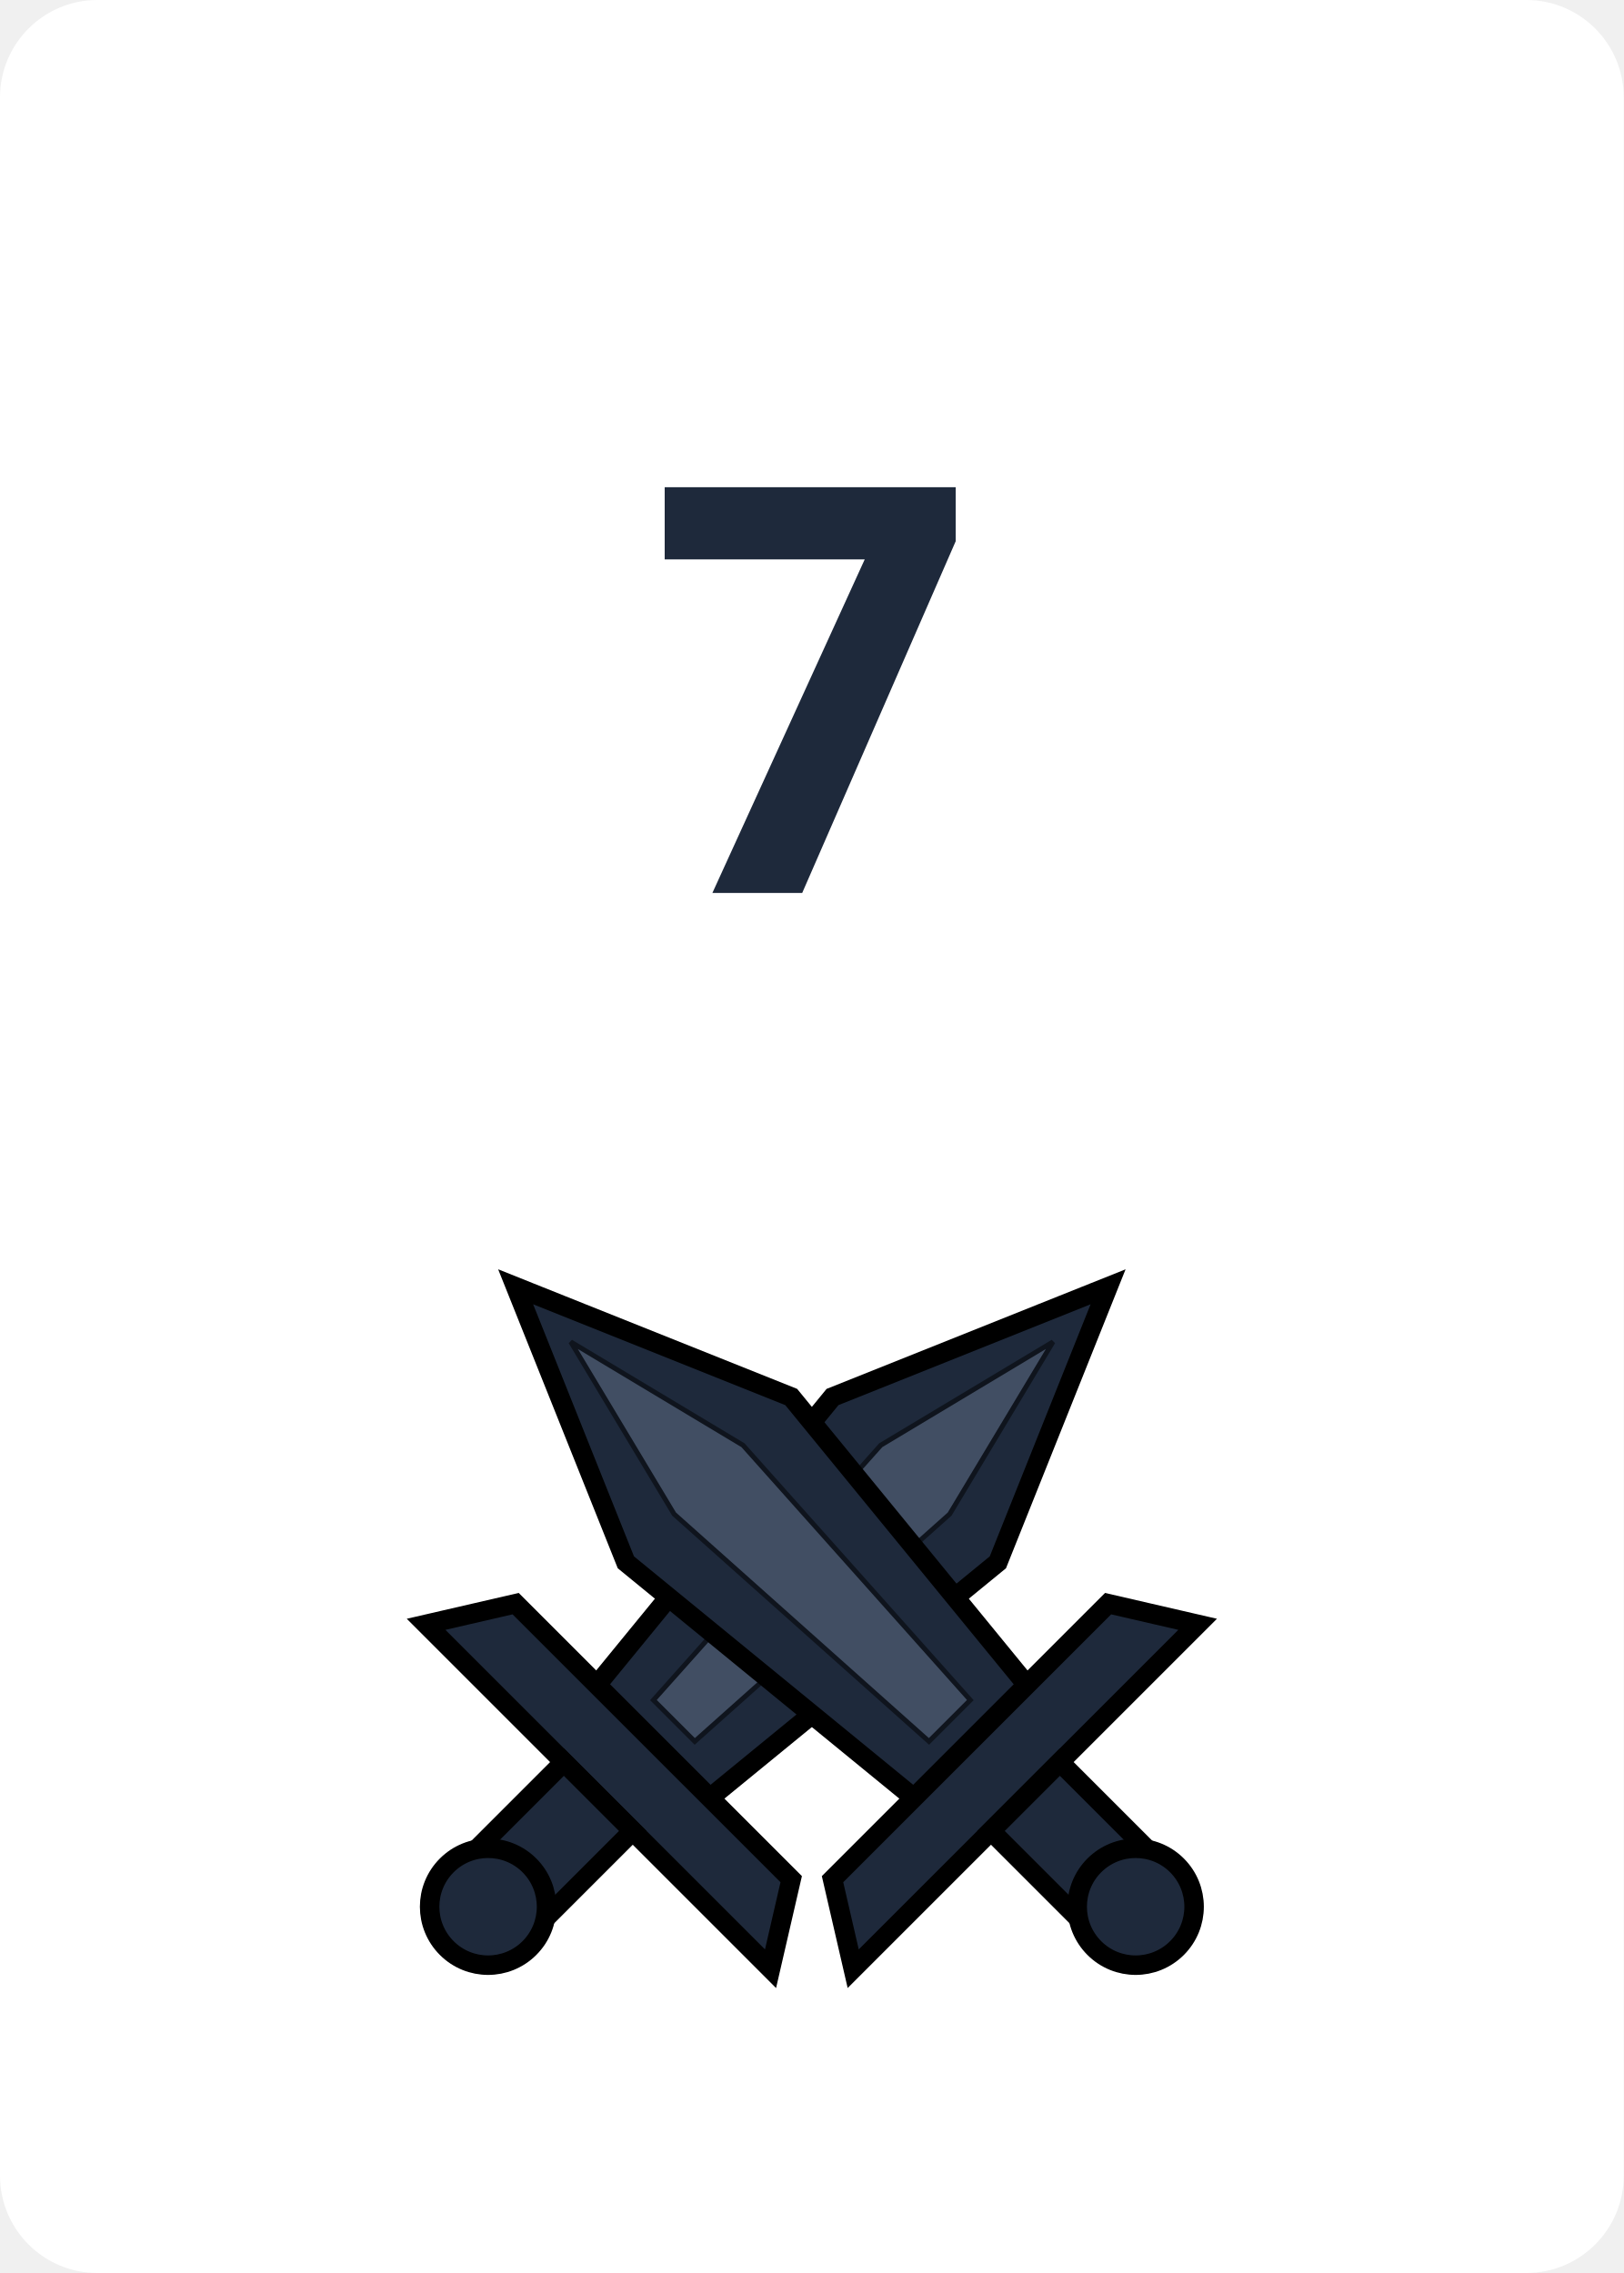
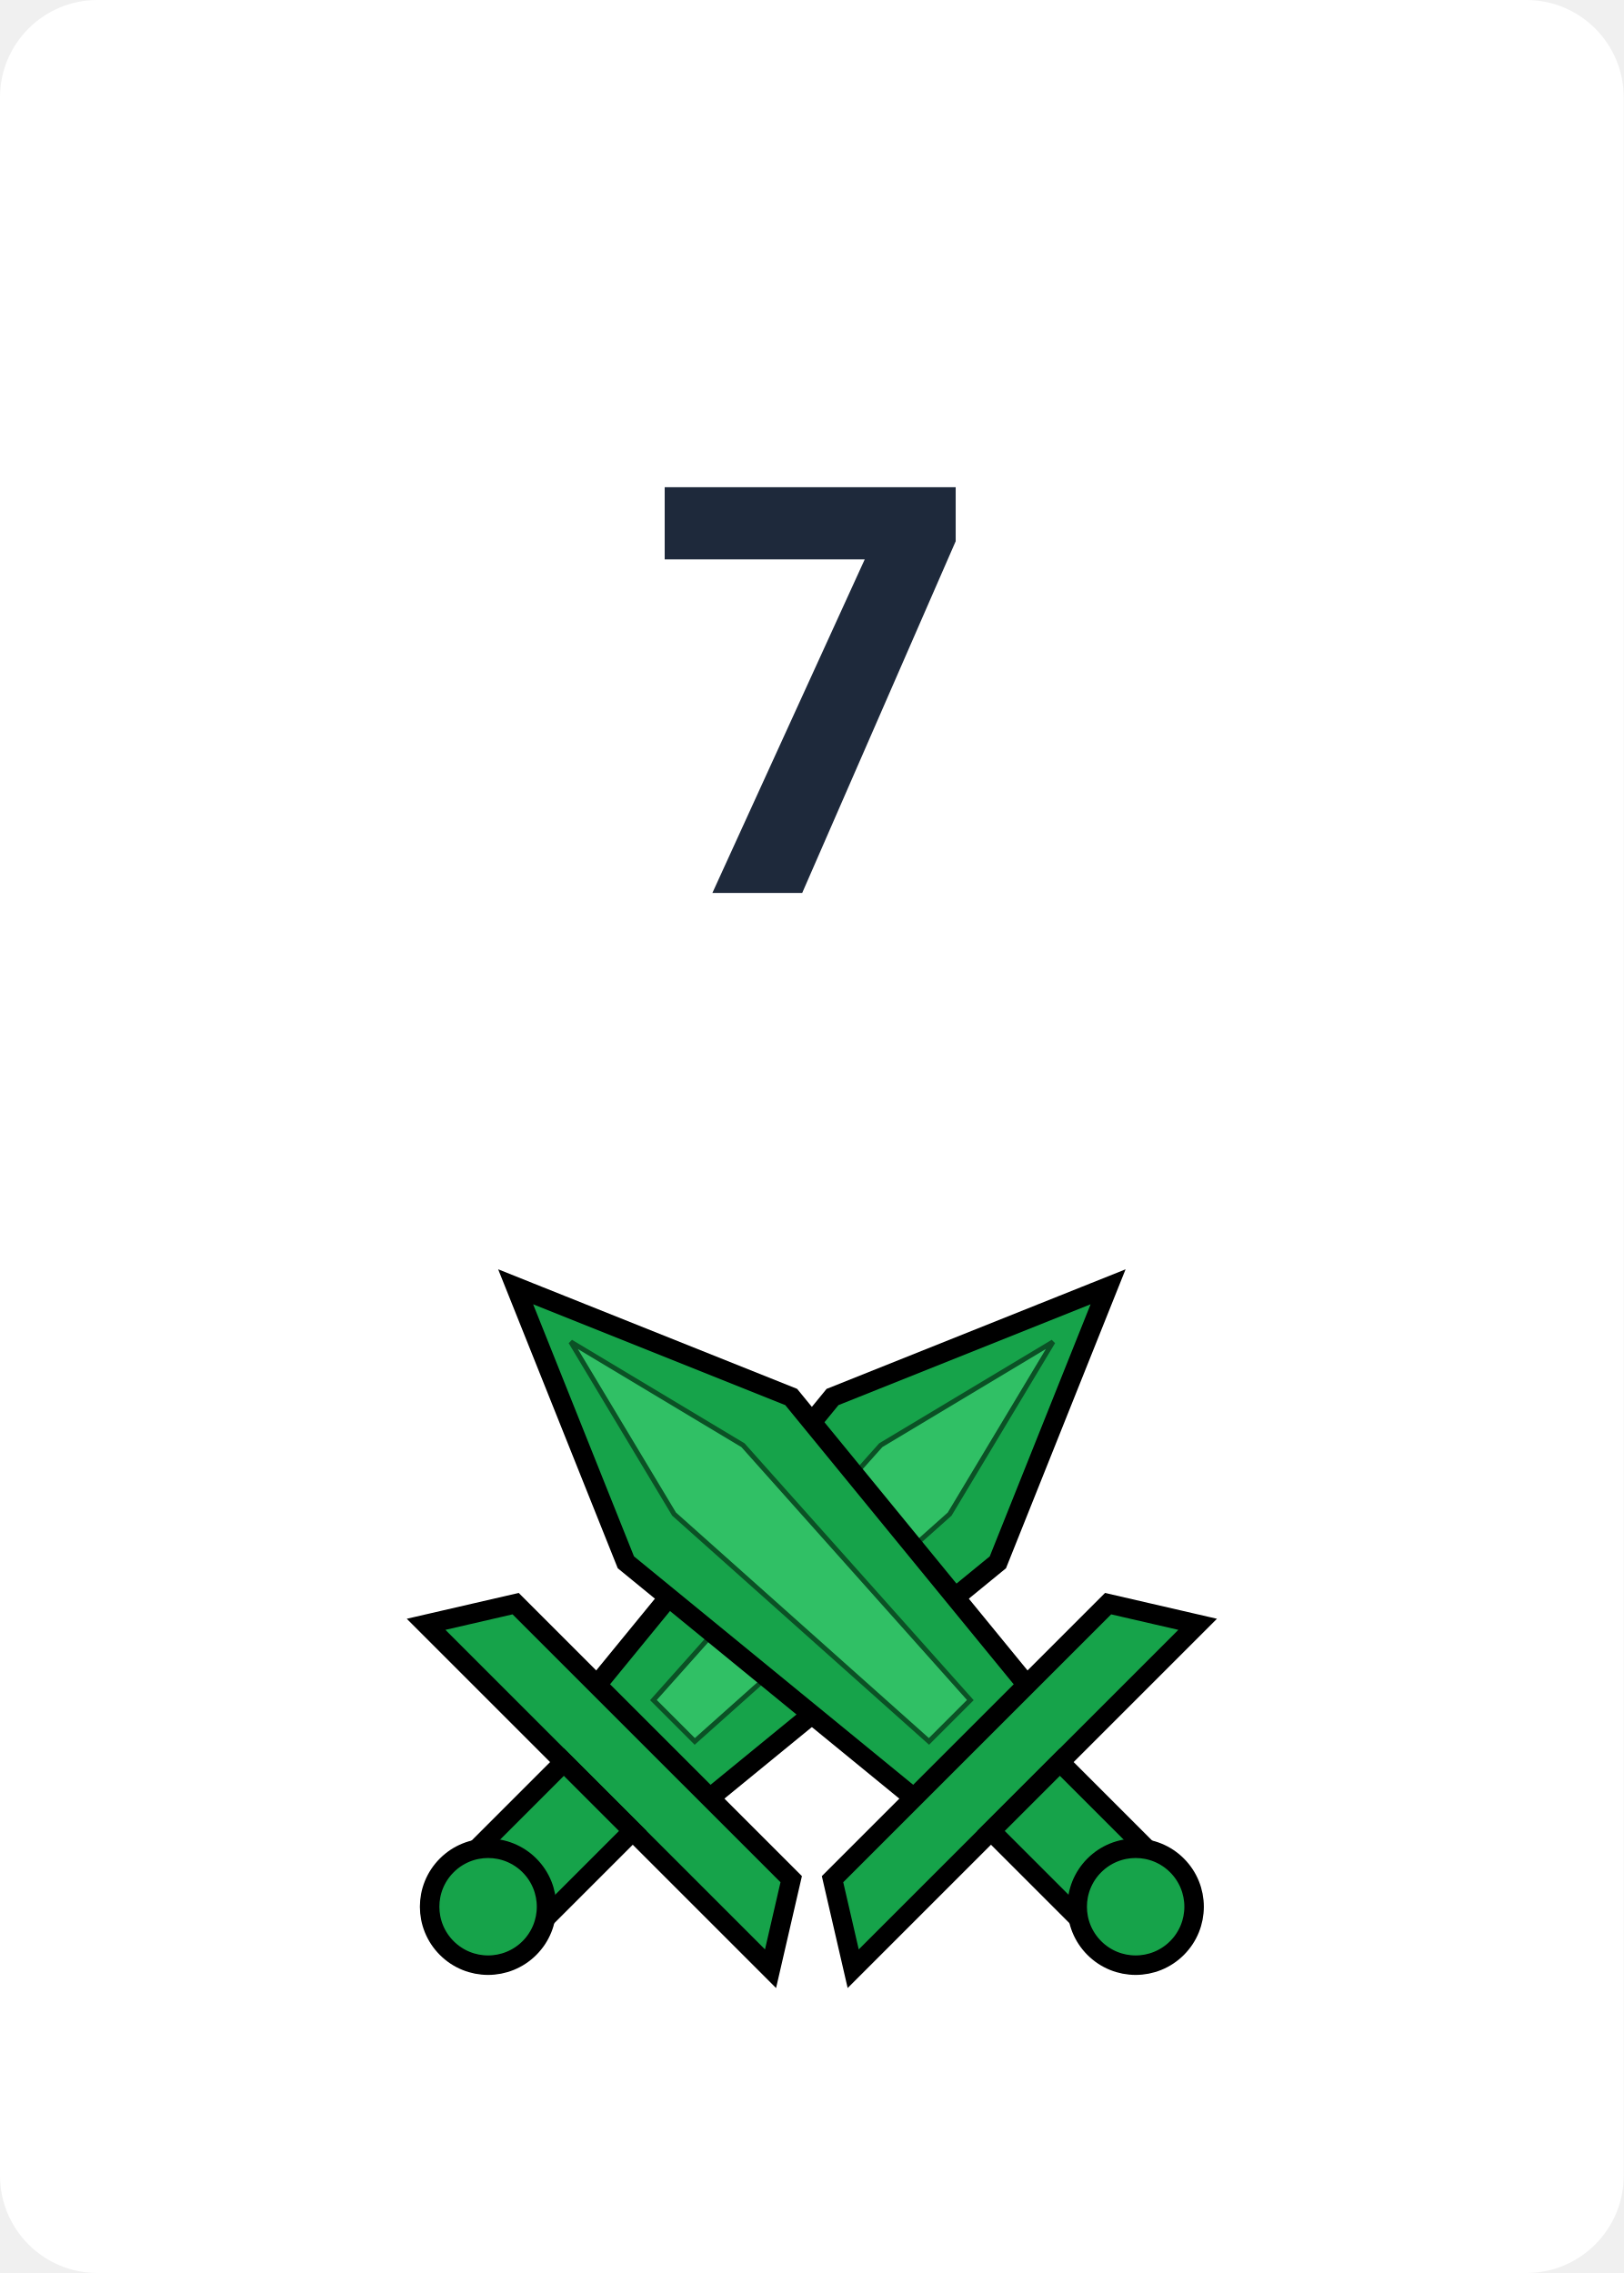
<svg xmlns="http://www.w3.org/2000/svg" width="200" height="280" viewBox="0 0 200 280">
  <rect width="200" height="280" rx="12" fill="white" />
  <text x="100" y="110" text-anchor="middle" font-family="system-ui, sans-serif" font-size="70" font-weight="900" fill="#1e293b">7</text>
  <g transform="translate(100, 195) scale(1.2) translate(-50, -50)">
    <g transform="translate(5, 5) rotate(45, 45, 45)">
-       <path fill="#1e293b" stroke="black" stroke-width="2" d="M45,2 L57,30 L53,70 L37,70 L33,30 Z" />
-       <path fill="#64748b" opacity="0.5" stroke="black" stroke-width="0.5" d="M45,10 L50,30 L48,65 L42,65 L40,30 Z" />
-       <path fill="#1e293b" stroke="black" stroke-width="2" d="M25,68 L65,68 L70,76 L20,76 Z" />
-       <rect fill="#1e293b" stroke="black" stroke-width="2" x="40" y="76" width="10" height="12" />
-       <circle fill="#1e293b" stroke="black" stroke-width="2" cx="45" cy="92" r="6" />
+       <path fill="#16a34a" stroke="black" stroke-width="2" d="M45,2 L57,30 L53,70 L37,70 L33,30 Z" />
+       <path fill="#4ade80" opacity="0.5" stroke="black" stroke-width="0.5" d="M45,10 L50,30 L48,65 L42,65 L40,30 Z" />
+       <path fill="#16a34a" stroke="black" stroke-width="2" d="M25,68 L65,68 L70,76 L20,76 Z" />
+       <rect fill="#16a34a" stroke="black" stroke-width="2" x="40" y="76" width="10" height="12" />
+       <circle fill="#16a34a" stroke="black" stroke-width="2" cx="45" cy="92" r="6" />
    </g>
    <g transform="translate(-5, 5) rotate(-45, 55, 45)">
-       <path fill="#1e293b" stroke="black" stroke-width="2" d="M55,2 L67,30 L63,70 L47,70 L43,30 Z" />
-       <path fill="#64748b" opacity="0.5" stroke="black" stroke-width="0.5" d="M55,10 L60,30 L58,65 L52,65 L50,30 Z" />
-       <path fill="#1e293b" stroke="black" stroke-width="2" d="M35,68 L75,68 L80,76 L30,76 Z" />
-       <rect fill="#1e293b" stroke="black" stroke-width="2" x="50" y="76" width="10" height="12" />
-       <circle fill="#1e293b" stroke="black" stroke-width="2" cx="55" cy="92" r="6" />
+       <path fill="#16a34a" stroke="black" stroke-width="2" d="M55,2 L67,30 L63,70 L47,70 L43,30 Z" />
+       <path fill="#4ade80" opacity="0.5" stroke="black" stroke-width="0.5" d="M55,10 L60,30 L58,65 L52,65 L50,30 Z" />
+       <path fill="#16a34a" stroke="black" stroke-width="2" d="M35,68 L75,68 L80,76 L30,76 Z" />
+       <rect fill="#16a34a" stroke="black" stroke-width="2" x="50" y="76" width="10" height="12" />
+       <circle fill="#16a34a" stroke="black" stroke-width="2" cx="55" cy="92" r="6" />
    </g>
  </g>
</svg>
